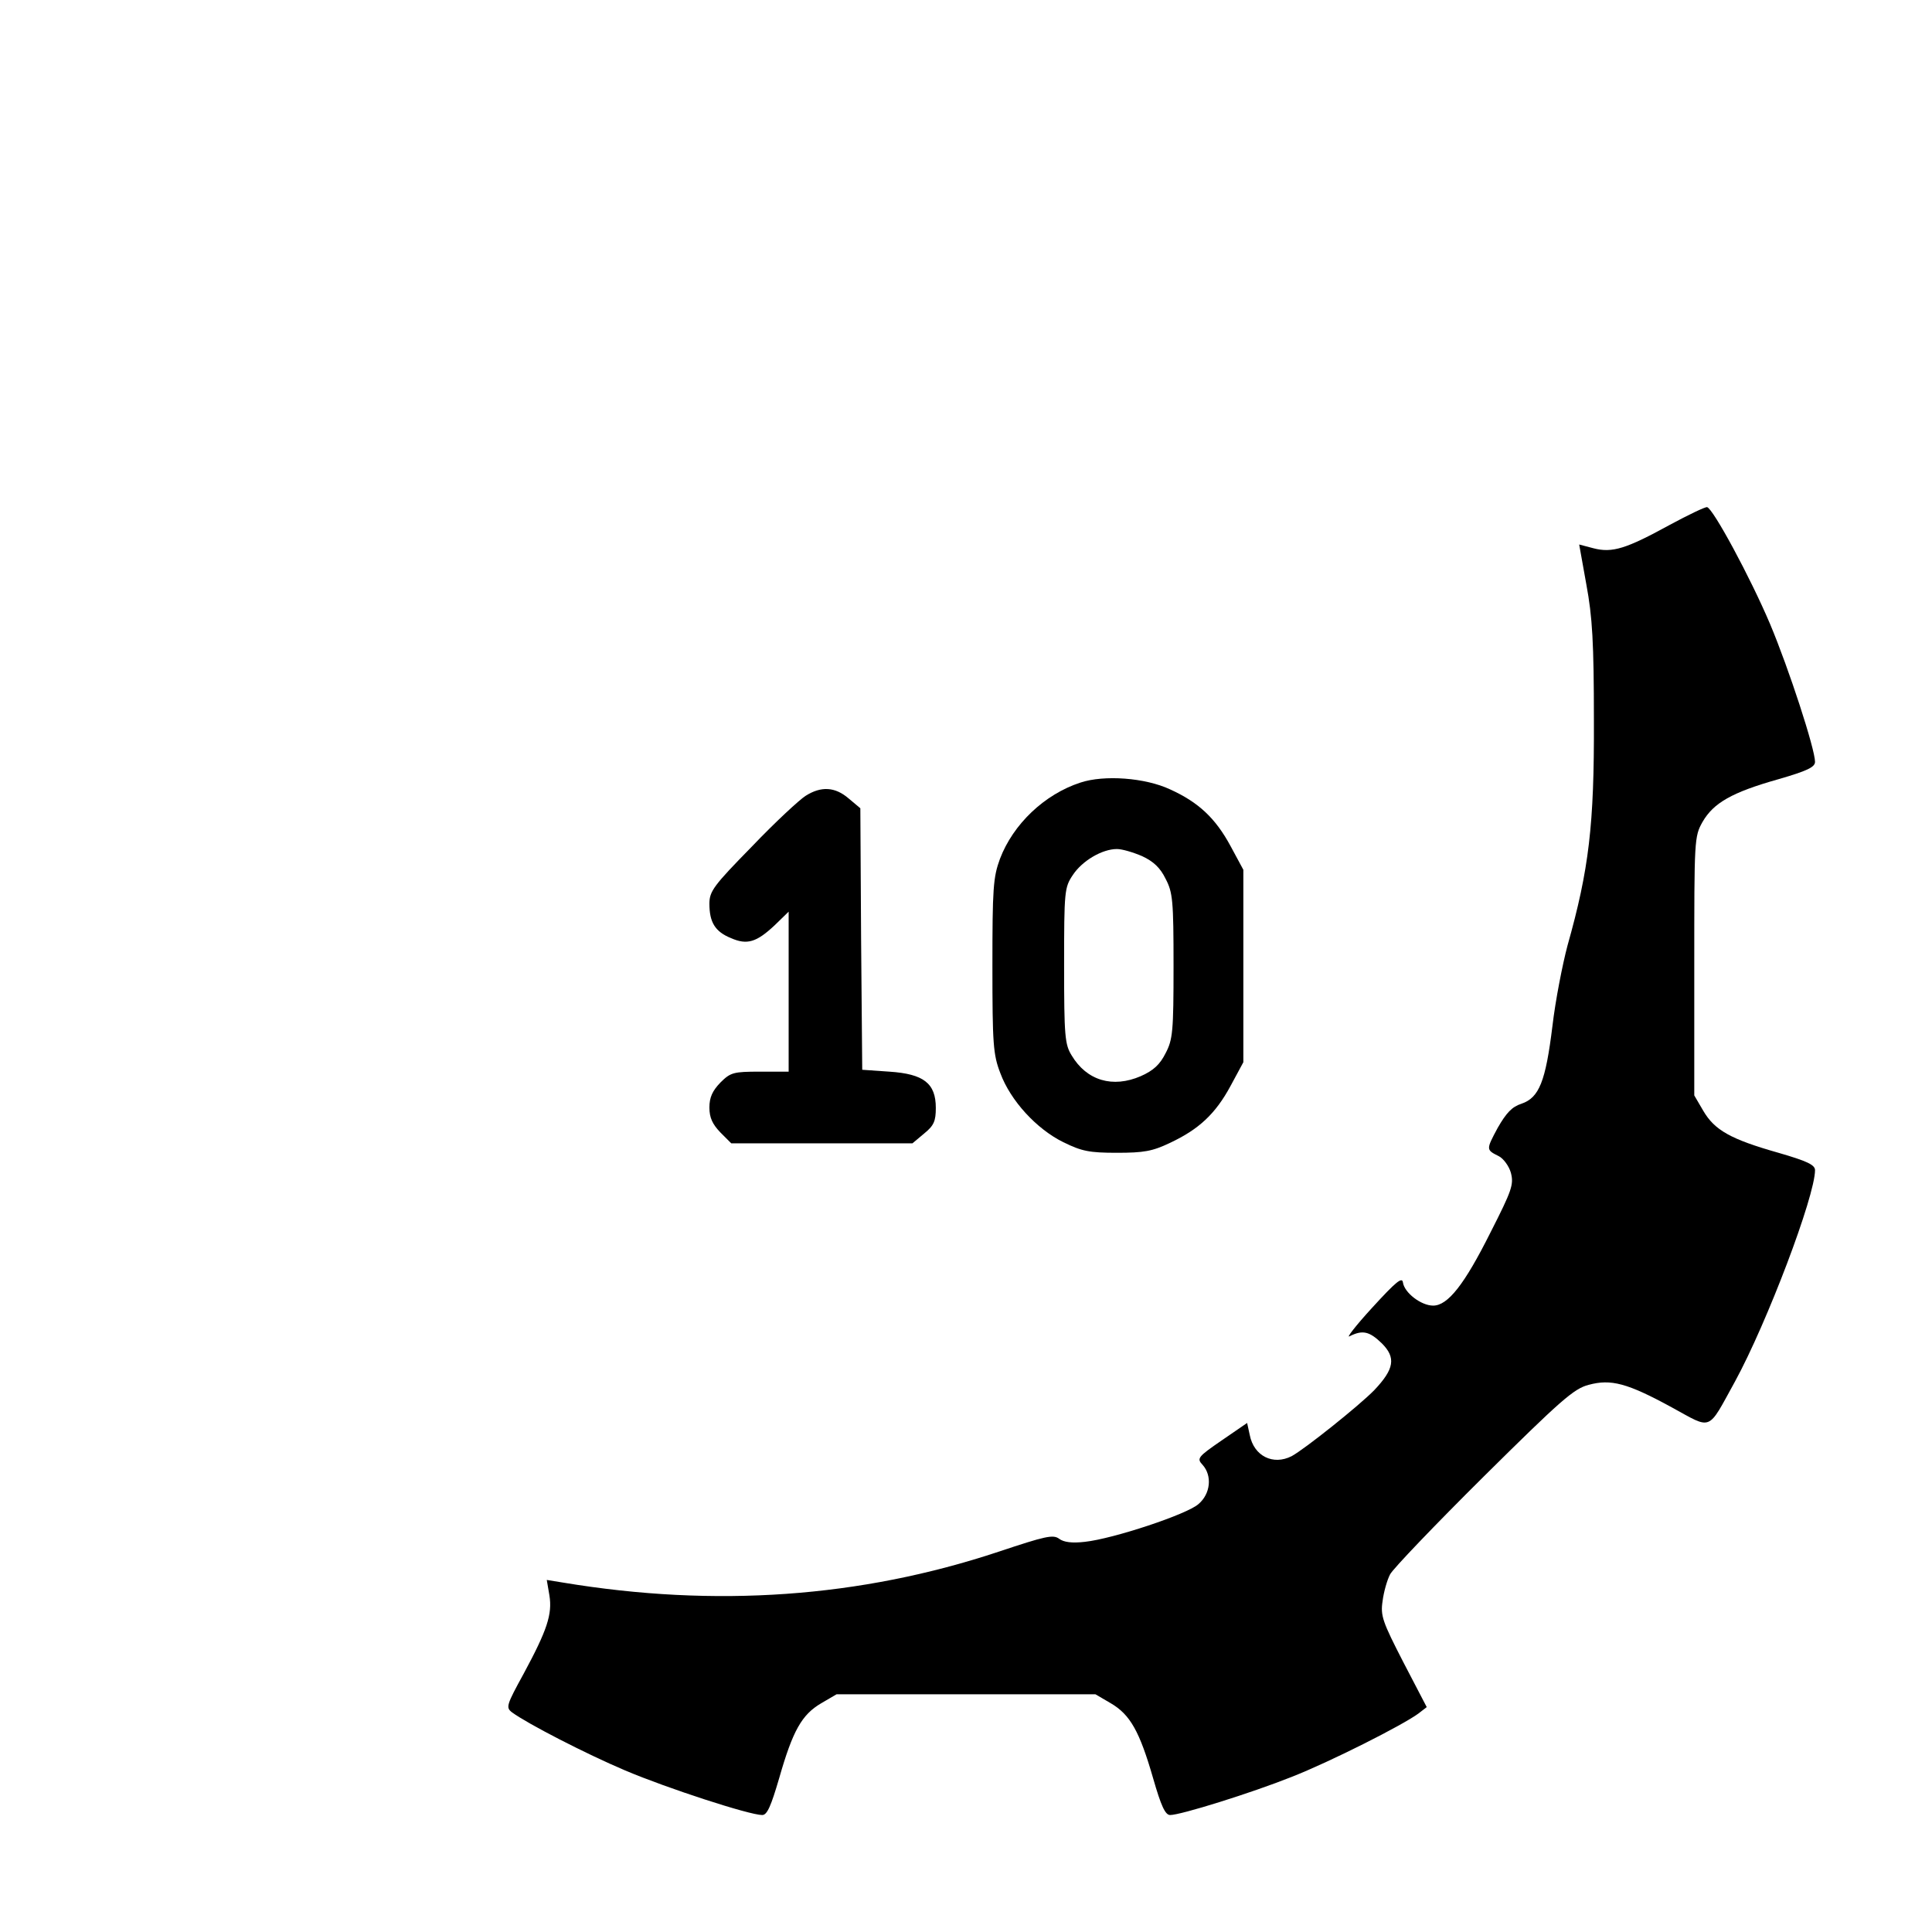
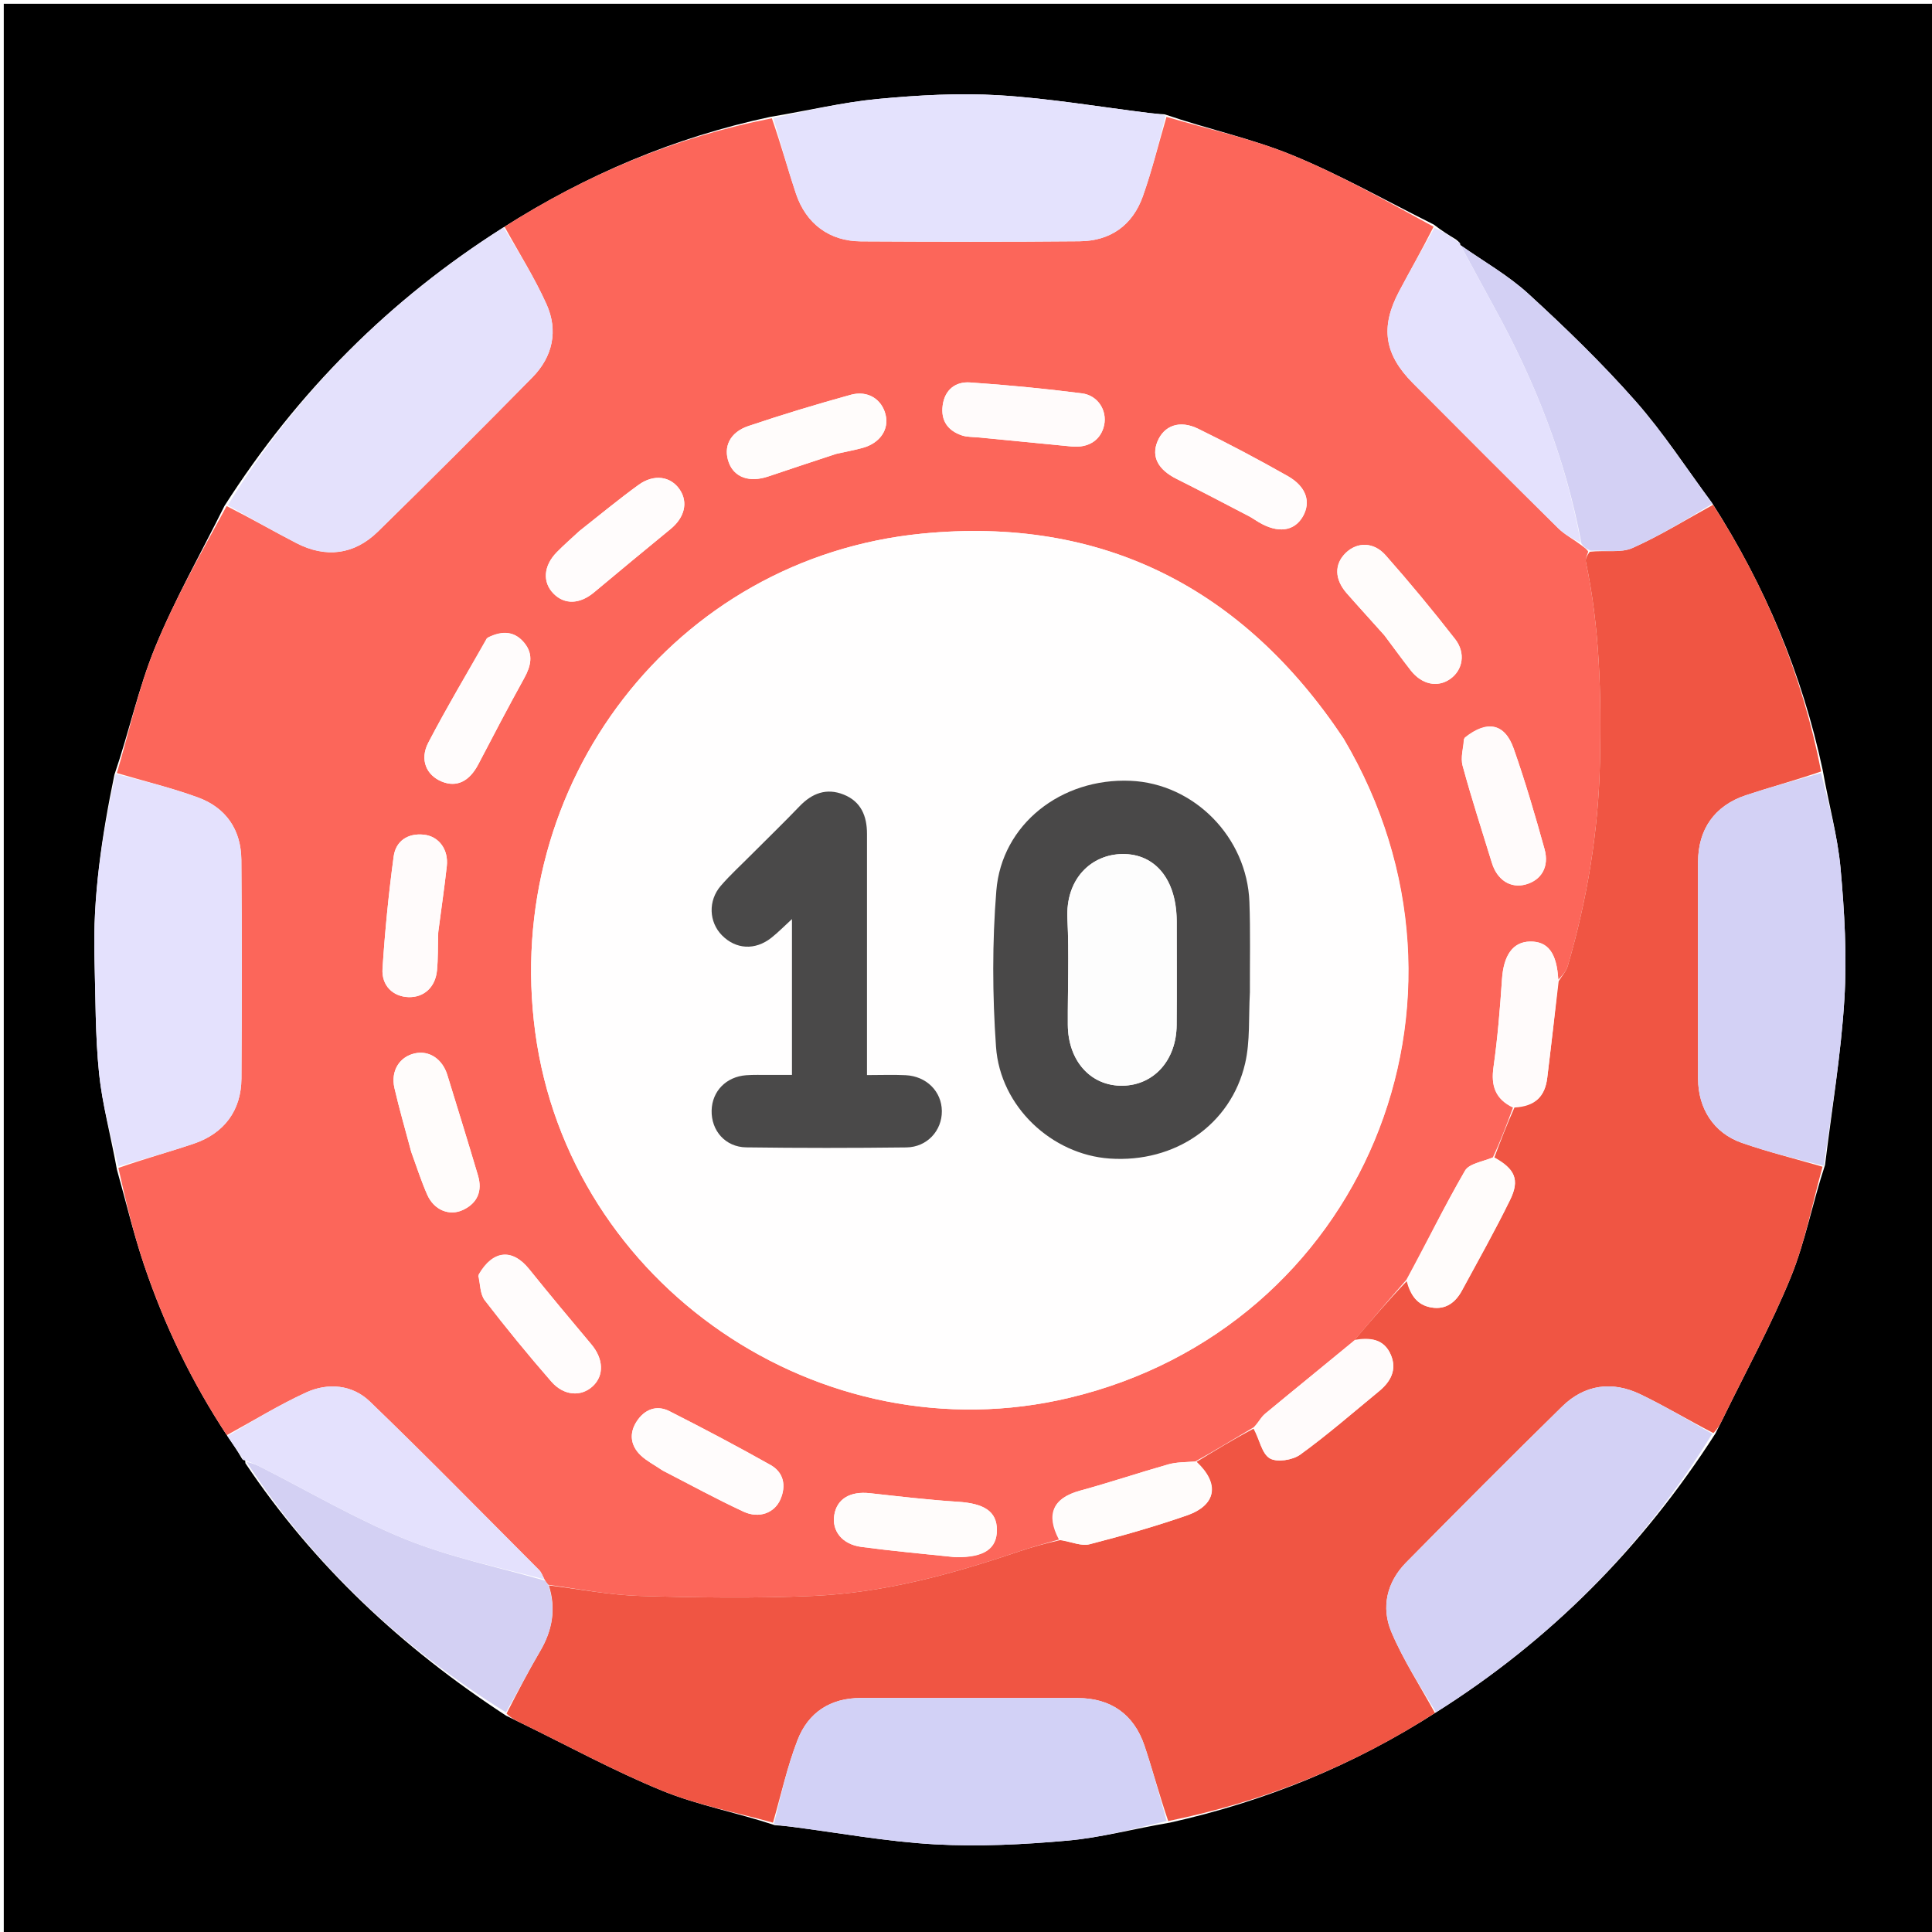
- <svg xmlns="http://www.w3.org/2000/svg" version="1.0" width="512pt" height="512pt" viewBox="0 0 512 512" preserveAspectRatio="xMidYMid meet">
-   <g transform="translate(0,512) scale(0.1,-0.1)" fill="#000000" stroke="none">
-     <path d="M4425 3729 c-115 -63 -152 -75 -202 -62 l-38 10 19 -106 c16 -86 20 -154 20 -361 1 -276 -13 -394 -70 -596 -13 -49 -32 -145 -40 -214 -18 -146 -35 -189 -82 -205 -25 -8 -40 -24 -63 -64 -31 -58 -31 -58 3 -75 12 -6 27 -26 32 -44 8 -31 3 -46 -54 -158 -69 -138 -113 -194 -152 -194 -32 0 -76 34 -80 61 -2 16 -18 3 -82 -67 -44 -48 -70 -82 -59 -75 34 17 52 13 85 -19 38 -38 33 -68 -20 -124 -40 -41 -184 -156 -219 -175 -49 -25 -100 0 -111 56 l-7 32 -67 -46 c-64 -44 -67 -48 -51 -65 26 -29 21 -77 -11 -104 -30 -27 -226 -92 -301 -100 -34 -4 -56 -1 -68 8 -16 12 -37 7 -160 -34 -367 -122 -751 -149 -1155 -82 l-43 7 7 -41 c8 -50 -6 -92 -68 -207 -46 -84 -48 -90 -31 -103 41 -30 194 -109 300 -154 111 -47 329 -118 363 -118 13 0 23 23 45 98 36 126 60 168 111 198 l41 24 343 0 343 0 41 -24 c51 -30 76 -74 112 -199 21 -73 32 -97 45 -97 28 0 214 58 322 101 102 40 294 137 336 168 l22 17 -62 119 c-55 107 -61 123 -55 162 3 24 12 56 20 71 8 15 119 131 248 259 204 202 239 233 278 243 59 16 102 5 221 -60 108 -59 93 -65 167 69 85 156 212 491 212 560 0 14 -21 24 -97 46 -127 36 -169 60 -199 111 l-24 41 0 343 c0 336 0 343 22 382 29 50 77 78 201 113 76 22 97 32 97 46 0 34 -69 246 -119 365 -53 125 -151 306 -167 310 -5 1 -49 -20 -99 -47z" />
-     <path d="M2863 3046 c-95 -31 -178 -110 -213 -202 -18 -49 -20 -78 -20 -284 0 -207 2 -235 21 -284 27 -73 96 -148 167 -183 49 -24 69 -28 142 -28 71 0 94 4 140 26 77 36 121 77 161 151 l34 63 0 255 0 255 -34 63 c-40 74 -85 116 -160 150 -66 31 -175 39 -238 18z m164 -195 c30 -14 48 -31 62 -60 19 -36 21 -58 21 -231 0 -173 -2 -195 -21 -231 -15 -30 -32 -46 -66 -61 -74 -32 -143 -12 -183 55 -18 29 -20 51 -20 238 0 198 1 207 23 240 25 38 78 69 117 69 14 0 44 -9 67 -19z" />
-     <path d="M2135 3011 c-16 -10 -81 -70 -142 -134 -102 -104 -113 -119 -113 -152 0 -49 15 -74 57 -91 43 -19 68 -11 116 34 l37 36 0 -212 0 -212 -76 0 c-70 0 -78 -2 -105 -29 -21 -22 -29 -39 -29 -66 0 -27 8 -44 29 -66 l29 -29 240 0 240 0 31 26 c26 21 31 33 31 68 0 65 -32 90 -123 96 l-72 5 -3 347 -2 346 -31 26 c-36 31 -73 33 -114 7z" />
-   </g>
+ <svg xmlns="http://www.w3.org/2000/svg" version="1.1" id="Layer_1" x="0px" y="0px" width="100%" viewBox="0 0 512 512" enable-background="new 0 0 512 512" xml:space="preserve">
+   <path fill="#000000" opacity="1" stroke="none" d=" M1,199   C1,132.667 1,66.833 1,1   C171.667,1 342.333,1 513,1   C513,171.667 513,342.333 513,513   C342.333,513 171.667,513 1,513   C1,408.5 1,304 1,199  M64.969,387.026   C64.969,387.026 64.976,387.057 65.035,387.769   C83.189,414.809 106.423,436.575 134.135,454.677   C135.443,455.317 136.75,455.961 138.06,456.598   C150.536,462.667 162.757,469.363 175.576,474.593   C184.924,478.407 195.062,480.286 205.33,483.688   C206.651,483.805 207.979,483.879 209.294,484.047   C222.1,485.682 234.864,488.05 247.721,488.769   C259.422,489.423 271.269,488.819 282.963,487.776   C291.794,486.988 300.485,484.633 310.041,483.017   C335.142,477.415 358.627,467.909 380.836,453.614   C410.779,434.698 435.148,410.227 454.615,379.875   C455.27,378.571 455.94,377.274 456.579,375.962   C462.658,363.478 469.363,351.249 474.598,338.42   C478.406,329.088 480.269,318.963 483.659,308.707   C485.437,294.083 487.88,279.499 488.779,264.821   C489.486,253.293 488.805,241.6 487.762,230.069   C486.993,221.575 484.644,213.223 483.018,203.999   C477.625,178.82 467.889,155.437 453.652,133.195   C446.953,124.178 440.818,114.663 433.409,106.273   C424.577,96.272 414.938,86.923 405.088,77.904   C399.672,72.944 393.104,69.242 387.022,64.972   C387.022,64.972 387.019,64.941 386.913,64.487   C386.748,64.173 386.49,64.035 385.835,63.453   C384.01,62.342 382.185,61.23 379.944,59.497   C367.468,53.291 355.285,46.371 342.426,41.098   C331.739,36.717 320.259,34.272 308.658,30.305   C307.337,30.194 306.01,30.128 304.695,29.966   C291.413,28.337 278.173,26.061 264.842,25.251   C254.166,24.603 243.334,25.22 232.66,26.224   C223.35,27.099 214.166,29.3 204.105,30.981   C178.861,36.377 155.464,46.239 133.162,60.429   C103.326,79.367 78.896,103.698 59.49,134.071   C53.285,146.544 46.367,158.724 41.096,171.579   C36.715,182.262 34.272,193.738 30.316,205.333   C26.986,221.441 24.557,237.651 25.042,254.166   C25.338,264.261 25.229,274.405 26.255,284.429   C27.107,292.744 29.353,300.916 30.987,309.966   C33.343,318.341 35.357,326.831 38.128,335.067   C43.512,351.068 50.769,366.22 60.458,380.863   C61.666,382.624 62.874,384.384 64.153,386.599   C64.341,386.878 64.604,387.017 64.969,387.026  z" />
+   <path fill="#FC665A" opacity="1" stroke="none" d=" M60.109,380.331   C50.769,366.22 43.512,351.068 38.128,335.067   C35.357,326.831 33.343,318.341 31.375,309.518   C38.29,307.091 44.873,305.277 51.332,303.094   C59.432,300.356 63.936,294.247 63.982,285.844   C64.086,266.515 64.118,247.184 63.96,227.856   C63.895,219.91 59.908,214.056 52.457,211.333   C45.444,208.769 38.145,206.989 30.971,204.863   C34.272,193.738 36.715,182.262 41.096,171.579   C46.367,158.724 53.285,146.544 60.058,134.107   C66.593,137.414 72.5,140.803 78.542,143.928   C86.299,147.938 93.852,147.044 100.13,140.902   C113.923,127.408 127.565,113.757 141.095,100   C146.484,94.522 147.976,87.627 144.841,80.645   C141.657,73.555 137.465,66.919 133.714,60.084   C155.464,46.239 178.861,36.377 204.547,31.341   C206.955,38.232 208.765,44.814 210.923,51.281   C213.604,59.318 219.828,63.922 228.161,63.965   C247.486,64.065 266.813,64.117 286.136,63.938   C294.287,63.862 300.156,59.681 302.874,51.997   C305.31,45.112 307.071,37.988 309.13,30.969   C320.259,34.272 331.739,36.717 342.426,41.098   C355.285,46.371 367.468,53.291 379.92,60.078   C376.85,66.176 373.725,71.65 370.778,77.218   C365.75,86.719 366.826,93.889 374.465,101.573   C387.238,114.42 400.044,127.235 412.926,139.973   C414.654,141.681 416.907,142.859 419.094,144.503   C419.893,145.119 420.516,145.515 420.898,146.204   C420.516,147.296 420.116,148.15 420.271,148.887   C423.968,166.421 424.386,184.178 424.004,201.996   C423.61,220.384 420.615,238.366 415.467,255.995   C415.043,257.448 413.879,258.684 412.958,259.619   C412.565,252.512 410.205,249.428 405.439,249.522   C400.896,249.613 398.467,253.202 398.044,259.507   C397.523,267.277 396.89,275.06 395.799,282.765   C395.094,287.747 396.202,291.258 400.954,293.533   C399.258,298.158 397.638,302.441 395.612,306.744   C392.82,307.89 389.326,308.373 388.239,310.25   C382.807,319.633 378.005,329.381 372.696,339.172   C367.934,344.592 363.458,349.839 358.786,355.35   C350.81,361.947 343.004,368.248 335.281,374.649   C334.182,375.559 333.485,376.953 332.255,378.236   C326.978,381.362 322.048,384.375 316.75,387.317   C314.119,387.505 311.771,387.464 309.609,388.077   C301.798,390.292 294.096,392.894 286.265,395.029   C278.974,397.018 277.098,401.322 280.62,407.994   C276.743,409.077 273.237,410.065 269.793,411.233   C252.103,417.234 234.103,422.125 215.385,422.937   C200.158,423.597 184.871,423.393 169.63,422.941   C161.545,422.701 153.501,421.118 145.292,419.993   C144.902,419.525 144.656,419.205 144.287,418.551   C143.745,417.502 143.455,416.658 142.889,416.09   C127.979,401.142 113.207,386.048 98.005,371.403   C93.395,366.961 86.935,366.354 81.121,369.023   C73.907,372.334 67.095,376.522 60.109,380.331  M355.963,195.568   C329.362,155.67 291.965,136.743 244.362,141.412   C178.702,147.851 132.99,207.702 141.844,273.569   C150.841,340.505 217.512,386.134 283.378,370.434   C360.988,351.933 397.256,265.316 355.963,195.568  M387.945,195.794   C387.798,198.187 387.019,200.753 387.615,202.945   C389.962,211.58 392.735,220.1 395.362,228.658   C396.767,233.238 400.336,235.502 404.347,234.387   C408.466,233.243 410.623,229.72 409.317,225.022   C406.832,216.08 404.224,207.152 401.145,198.402   C398.777,191.673 394.094,190.712 387.945,195.794  M221.831,120.207   C224.101,119.709 226.399,119.313 228.634,118.691   C233.235,117.411 235.663,113.783 234.681,109.859   C233.658,105.771 229.952,103.38 225.429,104.634   C216.332,107.157 207.279,109.881 198.337,112.903   C193.369,114.582 191.612,118.484 193.155,122.614   C194.625,126.55 198.661,127.935 203.587,126.268   C209.399,124.3 215.23,122.389 221.831,120.207  M331.44,137.05   C332.145,137.489 332.842,137.94 333.555,138.366   C338.623,141.394 342.969,140.846 345.255,136.895   C347.472,133.066 346.214,128.966 341.26,126.16   C333.472,121.749 325.549,117.549 317.508,113.619   C312.581,111.212 308.441,112.806 306.716,117.056   C305.09,121.063 306.927,124.472 311.783,126.901   C318.16,130.091 324.471,133.412 331.44,137.05  M116.149,246.812   C116.912,241.048 117.773,235.296 118.408,229.518   C118.887,225.154 116.331,221.639 112.345,221.202   C108.063,220.733 104.879,222.892 104.326,226.982   C102.992,236.844 102.016,246.771 101.371,256.702   C101.075,261.259 104.206,264.124 108.264,264.248   C112.309,264.37 115.367,261.665 115.803,257.21   C116.111,254.074 116.014,250.898 116.149,246.812  M175.74,389.793   C182.827,393.421 189.82,397.248 197.035,400.6   C201.172,402.522 205.26,400.942 206.815,397.355   C208.407,393.681 207.675,390.19 204.178,388.223   C195.367,383.265 186.417,378.541 177.398,373.97   C173.956,372.226 170.785,373.543 168.74,376.672   C166.673,379.834 167.073,383.104 169.825,385.713   C171.369,387.176 173.354,388.173 175.74,389.793  M126.741,338.134   C127.282,340.313 127.213,342.96 128.467,344.59   C134.123,351.943 140.01,359.134 146.105,366.128   C149.444,369.959 154.035,370.197 157.082,367.364   C160.155,364.508 159.93,360.093 156.71,356.265   C151.163,349.67 145.644,343.048 140.24,336.336   C135.795,330.813 130.62,331.171 126.741,338.134  M129.016,169.125   C123.816,178.335 118.399,187.431 113.51,196.804   C111.153,201.323 112.994,205.463 117.114,207.138   C121.035,208.734 124.402,207.061 126.755,202.556   C130.742,194.92 134.738,187.285 138.906,179.747   C140.662,176.57 141.435,173.511 139.043,170.49   C136.52,167.306 133.244,166.969 129.016,169.125  M253.423,412.679   C260.805,412.763 264.214,410.456 264.186,405.396   C264.16,400.543 260.813,398.421 253.836,397.982   C246.043,397.492 238.276,396.56 230.509,395.712   C225.3,395.143 221.793,397.211 221.09,401.496   C220.402,405.694 223.166,409.258 228.237,409.938   C236.31,411.02 244.429,411.751 253.423,412.679  M109.036,305.46   C110.419,309.195 111.624,313.009 113.235,316.642   C115.022,320.67 119.083,322.349 122.707,320.642   C126.572,318.822 127.876,315.579 126.673,311.526   C124.033,302.628 121.29,293.76 118.553,284.891   C117.235,280.62 113.734,278.323 109.953,279.151   C105.874,280.045 103.492,283.8 104.532,288.329   C105.794,293.822 107.385,299.24 109.036,305.46  M366.997,168.513   C369.285,171.57 371.523,174.665 373.873,177.674   C376.797,181.418 380.977,182.279 384.313,179.936   C387.641,177.598 388.517,173.082 385.616,169.36   C379.708,161.776 373.573,154.352 367.206,147.151   C364.006,143.533 359.613,143.614 356.611,146.553   C353.577,149.524 353.639,153.502 356.897,157.221   C360.069,160.841 363.332,164.381 366.997,168.513  M259.791,115.941   C267.868,116.738 275.944,117.552 284.024,118.326   C288.54,118.758 291.784,116.578 292.615,112.635   C293.417,108.833 291.003,104.791 286.729,104.244   C276.875,102.981 266.971,102.028 257.059,101.354   C253.215,101.092 250.377,103.283 249.821,107.427   C249.278,111.473 251.182,114.148 254.973,115.407   C256.201,115.814 257.579,115.77 259.791,115.941  M153.378,140.876   C151.437,142.687 149.427,144.431 147.57,146.324   C144.004,149.956 143.71,154.301 146.713,157.334   C149.642,160.292 153.666,160.127 157.411,157   C164.151,151.372 170.906,145.761 177.703,140.202   C181.406,137.173 182.414,133.16 180.16,129.781   C177.787,126.223 173.336,125.518 169.218,128.503   C163.986,132.295 158.999,136.424 153.378,140.876  z" />
+   <path fill="#F05543" opacity="1" stroke="none" d=" M317.118,387.388   C322.048,384.375 326.978,381.362 332.204,378.613   C333.771,381.516 334.405,385.227 336.503,386.474   C338.399,387.601 342.557,386.948 344.568,385.492   C351.791,380.262 358.54,374.375 365.442,368.704   C368.506,366.187 370.259,363.035 368.606,359.099   C366.796,354.791 363.051,354.373 358.983,355.087   C363.458,349.839 367.934,344.592 372.787,339.527   C373.78,343.309 375.624,345.885 379.383,346.505   C383.167,347.129 385.729,345.145 387.434,342.002   C391.757,334.028 396.211,326.113 400.196,317.97   C402.82,312.609 401.476,309.743 396.019,306.725   C397.638,302.441 399.258,298.158 401.35,293.494   C406.913,293.23 409.44,290.458 410.029,285.673   C411.08,277.127 412.053,268.572 413.059,260.021   C413.879,258.684 415.043,257.448 415.467,255.995   C420.615,238.366 423.61,220.384 424.004,201.996   C424.386,184.178 423.968,166.421 420.271,148.887   C420.116,148.15 420.516,147.296 421.288,146.222   C425.514,145.772 429.55,146.586 432.618,145.223   C439.983,141.951 446.894,137.657 453.988,133.775   C467.889,155.437 477.625,178.82 482.615,204.447   C475.695,206.831 469.123,208.599 462.676,210.746   C454.389,213.506 450.013,219.773 450.004,228.409   C449.984,247.564 449.98,266.72 450.006,285.875   C450.017,293.756 454.175,300.27 461.544,302.847   C468.575,305.307 475.838,307.104 482.999,309.192   C480.269,318.963 478.406,329.088 474.598,338.42   C469.363,351.249 462.658,363.478 456.579,375.962   C455.94,377.274 455.27,378.571 454.075,379.783   C447.272,376.269 441.138,372.576 434.711,369.497   C427.236,365.917 419.951,366.891 413.985,372.739   C400.07,386.378 386.322,400.192 372.641,414.068   C367.506,419.276 365.965,425.971 368.744,432.526   C371.897,439.964 376.373,446.84 380.274,453.961   C358.627,467.909 335.142,477.415 309.589,482.601   C307.208,475.663 305.47,469.077 303.303,462.635   C300.492,454.276 294.318,450.011 285.609,450.004   C266.443,449.986 247.277,450.016 228.111,449.989   C220.027,449.978 214.191,453.848 211.366,461.111   C208.612,468.19 206.975,475.704 204.848,483.027   C195.062,480.286 184.924,478.407 175.576,474.593   C162.757,469.363 150.536,462.667 138.06,456.598   C136.75,455.961 135.443,455.317 134.237,454.118   C137.255,448.234 140.042,442.832 143.123,437.605   C146.394,432.054 147.416,426.327 145.438,420.141   C153.501,421.118 161.545,422.701 169.63,422.941   C184.871,423.393 200.158,423.597 215.385,422.937   C234.103,422.125 252.103,417.234 269.793,411.233   C273.237,410.065 276.743,409.077 280.957,408.146   C284.056,408.649 286.618,409.788 288.745,409.24   C297.414,407.007 306.052,404.55 314.506,401.612   C322.434,398.857 323.3,393.142 317.118,387.388  z" />
+   <path fill="#D3D1F5" opacity="1" stroke="none" d=" M380.555,453.787   C376.373,446.84 371.897,439.964 368.744,432.526   C365.965,425.971 367.506,419.276 372.641,414.068   C386.322,400.192 400.07,386.378 413.985,372.739   C419.951,366.891 427.236,365.917 434.711,369.497   C441.138,372.576 447.272,376.269 453.758,379.963   C435.148,410.227 410.779,434.698 380.555,453.787  z" />
+   <path fill="#E4E1FC" opacity="1" stroke="none" d=" M133.438,60.256   C137.465,66.919 141.657,73.555 144.841,80.645   C147.976,87.627 146.484,94.522 141.095,100   C127.565,113.757 113.923,127.408 100.13,140.902   C93.852,147.044 86.299,147.938 78.542,143.928   C72.5,140.803 66.593,137.414 60.367,133.9   C78.896,103.698 103.326,79.367 133.438,60.256  z" />
+   <path fill="#D3D1F5" opacity="1" stroke="none" d=" M483.329,308.949   C475.838,307.104 468.575,305.307 461.544,302.847   C454.175,300.27 450.017,293.756 450.006,285.875   C449.98,266.72 449.984,247.564 450.004,228.409   C450.013,219.773 454.389,213.506 462.676,210.746   C469.123,208.599 475.695,206.831 482.606,204.852   C484.644,213.223 486.993,221.575 487.762,230.069   C488.805,241.6 489.486,253.293 488.779,264.821   C487.88,279.499 485.437,294.083 483.329,308.949  z" />
+   <path fill="#D2D1F6" opacity="1" stroke="none" d=" M205.089,483.358   C206.975,475.704 208.612,468.19 211.366,461.111   C214.191,453.848 220.027,449.978 228.111,449.989   C247.277,450.016 266.443,449.986 285.609,450.004   C294.318,450.011 300.492,454.276 303.303,462.635   C305.47,469.077 307.208,475.663 309.187,482.58   C300.485,484.633 291.794,486.988 282.963,487.776   C271.269,488.819 259.422,489.423 247.721,488.769   C234.864,488.05 222.1,485.682 209.294,484.047   C207.979,483.879 206.651,483.805 205.089,483.358  z" />
+   <path fill="#E4E1FD" opacity="1" stroke="none" d=" M30.644,205.098   C38.145,206.989 45.444,208.769 52.457,211.333   C59.908,214.056 63.895,219.91 63.96,227.856   C64.118,247.184 64.086,266.515 63.982,285.844   C63.936,294.247 59.432,300.356 51.332,303.094   C44.873,305.277 38.29,307.091 31.372,309.11   C29.353,300.916 27.107,292.744 26.255,284.429   C25.229,274.405 25.338,264.261 25.042,254.166   C24.557,237.651 26.986,221.441 30.644,205.098  z" />
+   <path fill="#E4E2FD" opacity="1" stroke="none" d=" M308.894,30.637   C307.071,37.988 305.31,45.112 302.874,51.997   C300.156,59.681 294.287,63.862 286.136,63.938   C266.813,64.117 247.486,64.065 228.161,63.965   C219.828,63.922 213.604,59.318 210.923,51.281   C208.765,44.814 206.955,38.232 204.958,31.308   C214.166,29.3 223.35,27.099 232.66,26.224   C243.334,25.22 254.166,24.603 264.842,25.251   C278.173,26.061 291.413,28.337 304.695,29.966   C306.01,30.128 307.337,30.194 308.894,30.637  z" />
+   <path fill="#D3D0F3" opacity="1" stroke="none" d=" M145.292,419.993   C147.416,426.327 146.394,432.054 143.123,437.605   C140.042,442.832 137.255,448.234 134.077,453.792   C106.423,436.575 83.189,414.809 65.358,387.459   C66.871,387.712 68.077,388.247 69.252,388.843   C81.944,395.272 94.28,402.58 107.423,407.891   C119.295,412.688 132.047,415.306 144.411,418.884   C144.656,419.205 144.902,419.525 145.292,419.993  z" />
+   <path fill="#D3D0F4" opacity="1" stroke="none" d=" M453.82,133.485   C446.894,137.657 439.983,141.951 432.618,145.223   C429.55,146.586 425.514,145.772 421.529,145.929   C420.516,145.515 419.893,145.119 419.107,144.075   C414.889,121.474 406.757,101.032 396.038,81.544   C393.011,76.039 390.048,70.498 387.055,64.973   C393.104,69.242 399.672,72.944 405.088,77.904   C414.938,86.923 424.577,96.272 433.409,106.273   C440.818,114.663 446.953,124.178 453.82,133.485  z" />
+   <path fill="#E4E1FD" opacity="1" stroke="none" d=" M387.038,64.973   C390.048,70.498 393.011,76.039 396.038,81.544   C406.757,101.032 414.889,121.474 418.93,143.854   C416.907,142.859 414.654,141.681 412.926,139.973   C400.044,127.235 387.238,114.42 374.465,101.573   C366.826,93.889 365.75,86.719 370.778,77.218   C373.725,71.65 376.85,66.176 380.127,60.388   C382.185,61.23 384.01,62.342 386.083,63.951   C386.506,64.689 386.736,64.853 387.019,64.941   C387.019,64.941 387.022,64.972 387.038,64.973  z" />
+   <path fill="#E4E1FD" opacity="1" stroke="none" d=" M144.287,418.551   C132.047,415.306 119.295,412.688 107.423,407.891   C94.28,402.58 81.944,395.272 69.252,388.843   C68.077,388.247 66.871,387.712 65.328,387.103   C64.976,387.057 64.969,387.026 64.864,386.83   C64.586,386.399 64.361,386.236 64.083,386.145   C62.874,384.384 61.666,382.624 60.283,380.597   C67.095,376.522 73.907,372.334 81.121,369.023   C86.935,366.354 93.395,366.961 98.005,371.403   C113.207,386.048 127.979,401.142 142.889,416.09   C143.455,416.658 143.745,417.502 144.287,418.551  z" />
+   <path fill="#D3D0F3" opacity="1" stroke="none" d=" M64.118,386.372   C64.361,386.236 64.586,386.399 64.85,386.826   C64.604,387.017 64.341,386.878 64.118,386.372  z" />
+   <path fill="#D3D0F4" opacity="1" stroke="none" d=" M386.966,64.714   C386.736,64.853 386.506,64.689 386.234,64.26   C386.49,64.035 386.748,64.173 386.966,64.714  z" />
+   <path fill="#FFFEFE" opacity="1" stroke="none" d=" M356.148,195.882   C397.256,265.316 360.988,351.933 283.378,370.434   C217.512,386.134 150.841,340.505 141.844,273.569   C132.99,207.702 178.702,147.851 244.362,141.412   C291.965,136.743 329.362,155.67 356.148,195.882  M331.235,262.499   C331.207,254.679 331.392,246.851 331.107,239.041   C330.48,221.848 316.436,207.65 299.607,206.921   C281.287,206.127 265.457,218.409 264.036,236.06   C262.932,249.768 262.988,263.686 263.953,277.411   C265.072,293.319 278.771,305.976 294.093,307.029   C311.33,308.215 326.179,298.125 329.968,281.821   C331.336,275.933 330.866,269.618 331.235,262.499  M199.054,226.554   C196.363,229.274 193.51,231.855 191.018,234.747   C187.598,238.717 187.866,244.359 191.337,247.879   C195.019,251.612 200.117,251.913 204.414,248.524   C206.169,247.14 207.74,245.523 209.879,243.57   C209.879,257.702 209.879,271.052 209.879,284.866   C207.663,284.866 205.703,284.858 203.743,284.868   C201.746,284.878 199.742,284.799 197.755,284.946   C192.434,285.337 188.709,289.188 188.589,294.293   C188.464,299.633 192.222,303.988 197.767,304.064   C211.908,304.257 226.055,304.248 240.197,304.078   C245.689,304.012 249.651,299.628 249.602,294.44   C249.553,289.263 245.553,285.209 240.006,284.937   C236.736,284.777 233.452,284.908 229.76,284.908   C229.76,282.489 229.76,280.691 229.76,278.893   C229.759,259.59 229.751,240.286 229.762,220.983   C229.765,216.265 228.189,212.411 223.576,210.569   C219.02,208.75 215.202,210.215 211.884,213.675   C207.853,217.877 203.671,221.934 199.054,226.554  z" />
+   <path fill="#FFFBFB" opacity="1" stroke="none" d=" M412.958,259.619   C412.053,268.572 411.08,277.127 410.029,285.673   C409.44,290.458 406.913,293.23 401.427,293.152   C396.202,291.258 395.094,287.747 395.799,282.765   C396.89,275.06 397.523,267.277 398.044,259.507   C398.467,253.202 400.896,249.613 405.439,249.522   C410.205,249.428 412.565,252.512 412.958,259.619  z" />
+   <path fill="#FFFBFB" opacity="1" stroke="none" d=" M388.16,195.468   C394.094,190.712 398.777,191.673 401.145,198.402   C404.224,207.152 406.832,216.08 409.317,225.022   C410.623,229.72 408.466,233.243 404.347,234.387   C400.336,235.502 396.767,233.238 395.362,228.658   C392.735,220.1 389.962,211.58 387.615,202.945   C387.019,200.753 387.798,198.187 388.16,195.468  z" />
+   <path fill="#FFFCFB" opacity="1" stroke="none" d=" M316.75,387.317   C323.3,393.142 322.434,398.857 314.506,401.612   C306.052,404.55 297.414,407.007 288.745,409.24   C286.618,409.788 284.056,408.649 281.358,408.133   C277.098,401.322 278.974,397.018 286.265,395.029   C294.096,392.894 301.798,390.292 309.609,388.077   C311.771,387.464 314.119,387.505 316.75,387.317  z" />
+   <path fill="#FFFBFB" opacity="1" stroke="none" d=" M358.786,355.35   C363.051,354.373 366.796,354.791 368.606,359.099   C370.259,363.035 368.506,366.187 365.442,368.704   C358.54,374.375 351.791,380.262 344.568,385.492   C342.557,386.948 338.399,387.601 336.503,386.474   C334.405,385.227 333.771,381.516 332.551,378.5   C333.485,376.953 334.182,375.559 335.281,374.649   C343.004,368.248 350.81,361.947 358.786,355.35  z" />
+   <path fill="#FFFCFB" opacity="1" stroke="none" d=" M221.442,120.33   C215.23,122.389 209.399,124.3 203.587,126.268   C198.661,127.935 194.625,126.55 193.155,122.614   C191.612,118.484 193.369,114.582 198.337,112.903   C207.279,109.881 216.332,107.157 225.429,104.634   C229.952,103.38 233.658,105.771 234.681,109.859   C235.663,113.783 233.235,117.411 228.634,118.691   C226.399,119.313 224.101,119.709 221.442,120.33  z" />
+   <path fill="#FFFCFC" opacity="1" stroke="none" d=" M331.125,136.863   C324.471,133.412 318.16,130.091 311.783,126.901   C306.927,124.472 305.09,121.063 306.716,117.056   C308.441,112.806 312.581,111.212 317.508,113.619   C325.549,117.549 333.472,121.749 341.26,126.16   C346.214,128.966 347.472,133.066 345.255,136.895   C342.969,140.846 338.623,141.394 333.555,138.366   C332.842,137.94 332.145,137.489 331.125,136.863  z" />
+   <path fill="#FFFBFB" opacity="1" stroke="none" d=" M116.123,247.276   C116.014,250.898 116.111,254.074 115.803,257.21   C115.367,261.665 112.309,264.37 108.264,264.248   C104.206,264.124 101.075,261.259 101.371,256.702   C102.016,246.771 102.992,236.844 104.326,226.982   C104.879,222.892 108.063,220.733 112.345,221.202   C116.331,221.639 118.887,225.154 118.408,229.518   C117.773,235.296 116.912,241.048 116.123,247.276  z" />
+   <path fill="#FFFCFC" opacity="1" stroke="none" d=" M175.441,389.586   C173.354,388.173 171.369,387.176 169.825,385.713   C167.073,383.104 166.673,379.834 168.74,376.672   C170.785,373.543 173.956,372.226 177.398,373.97   C186.417,378.541 195.367,383.265 204.178,388.223   C207.675,390.19 208.407,393.681 206.815,397.355   C205.26,400.942 201.172,402.522 197.035,400.6   C189.82,397.248 182.827,393.421 175.441,389.586  z" />
+   <path fill="#FFFCFC" opacity="1" stroke="none" d=" M126.826,337.779   C130.62,331.171 135.795,330.813 140.24,336.336   C145.644,343.048 151.163,349.67 156.71,356.265   C159.93,360.093 160.155,364.508 157.082,367.364   C154.035,370.197 149.444,369.959 146.105,366.128   C140.01,359.134 134.123,351.943 128.467,344.59   C127.213,342.96 127.282,340.313 126.826,337.779  z" />
+   <path fill="#FFFCFC" opacity="1" stroke="none" d=" M129.346,168.912   C133.244,166.969 136.52,167.306 139.043,170.49   C141.435,173.511 140.662,176.57 138.906,179.747   C134.738,187.285 130.742,194.92 126.755,202.556   C124.402,207.061 121.035,208.734 117.114,207.138   C112.994,205.463 111.153,201.323 113.51,196.804   C118.399,187.431 123.816,178.335 129.346,168.912  z" />
+   <path fill="#FFFCFB" opacity="1" stroke="none" d=" M252.976,412.655   C244.429,411.751 236.31,411.02 228.237,409.938   C223.166,409.258 220.402,405.694 221.09,401.496   C221.793,397.211 225.3,395.143 230.509,395.712   C238.276,396.56 246.043,397.492 253.836,397.982   C260.813,398.421 264.16,400.543 264.186,405.396   C264.214,410.456 260.805,412.763 252.976,412.655  z" />
+   <path fill="#FFFCFB" opacity="1" stroke="none" d=" M395.612,306.744   C401.476,309.743 402.82,312.609 400.196,317.97   C396.211,326.113 391.757,334.028 387.434,342.002   C385.729,345.145 383.167,347.129 379.383,346.505   C375.624,345.885 373.78,343.309 373.073,339.355   C378.005,329.381 382.807,319.633 388.239,310.25   C389.326,308.373 392.82,307.89 395.612,306.744  z" />
+   <path fill="#FFFCFB" opacity="1" stroke="none" d=" M108.934,305.075   C107.385,299.24 105.794,293.822 104.532,288.329   C103.492,283.8 105.874,280.045 109.953,279.151   C113.734,278.323 117.235,280.62 118.553,284.891   C121.29,293.76 124.033,302.628 126.673,311.526   C127.876,315.579 126.572,318.822 122.707,320.642   C119.083,322.349 115.022,320.67 113.235,316.642   C111.624,313.009 110.419,309.195 108.934,305.075  z" />
+   <path fill="#FFFCFB" opacity="1" stroke="none" d=" M366.776,168.235   C363.332,164.381 360.069,160.841 356.897,157.221   C353.639,153.502 353.577,149.524 356.611,146.553   C359.613,143.614 364.006,143.533 367.206,147.151   C373.573,154.352 379.708,161.776 385.616,169.36   C388.517,173.082 387.641,177.598 384.313,179.936   C380.977,182.279 376.797,181.418 373.873,177.674   C371.523,174.665 369.285,171.57 366.776,168.235  z" />
+   <path fill="#FFFBFB" opacity="1" stroke="none" d=" M259.34,115.936   C257.579,115.77 256.201,115.814 254.973,115.407   C251.182,114.148 249.278,111.473 249.821,107.427   C250.377,103.283 253.215,101.092 257.059,101.354   C266.971,102.028 276.875,102.981 286.729,104.244   C291.003,104.791 293.417,108.833 292.615,112.635   C291.784,116.578 288.54,118.758 284.024,118.326   C275.944,117.552 267.868,116.738 259.34,115.936  z" />
+   <path fill="#FFFCFC" opacity="1" stroke="none" d=" M153.642,140.642   C158.999,136.424 163.986,132.295 169.218,128.503   C173.336,125.518 177.787,126.223 180.16,129.781   C182.414,133.16 181.406,137.173 177.703,140.202   C170.906,145.761 164.151,151.372 157.411,157   C153.666,160.127 149.642,160.292 146.713,157.334   C143.71,154.301 144.004,149.956 147.57,146.324   C149.427,144.431 151.437,142.687 153.642,140.642  z" />
+   <path fill="#494848" opacity="1" stroke="none" d=" M331.235,262.999   C330.866,269.618 331.336,275.933 329.968,281.821   C326.179,298.125 311.33,308.215 294.093,307.029   C278.771,305.976 265.072,293.319 263.953,277.411   C262.988,263.686 262.932,249.768 264.036,236.06   C265.457,218.409 281.287,206.127 299.607,206.921   C316.436,207.65 330.48,221.848 331.107,239.041   C331.392,246.851 331.207,254.679 331.235,262.999  M311.837,243.733   C311.733,233.1 306.173,226.227 297.442,226.329   C289.426,226.423 282.332,232.651 282.878,243.557   C283.344,252.865 282.939,262.215 282.985,271.546   C283.033,281.184 289.097,287.882 297.536,287.724   C305.808,287.57 311.749,280.961 311.82,271.675   C311.889,262.678 311.836,253.679 311.837,243.733  z" />
+   <path fill="#4A4949" opacity="1" stroke="none" d=" M199.304,226.304   C203.671,221.934 207.853,217.877 211.884,213.675   C215.202,210.215 219.02,208.75 223.576,210.569   C228.189,212.411 229.765,216.265 229.762,220.983   C229.751,240.286 229.759,259.59 229.76,278.893   C229.76,280.691 229.76,282.489 229.76,284.908   C233.452,284.908 236.736,284.777 240.006,284.937   C245.553,285.209 249.553,289.263 249.602,294.44   C249.651,299.628 245.689,304.012 240.197,304.078   C226.055,304.248 211.908,304.257 197.767,304.064   C192.222,303.988 188.464,299.633 188.589,294.293   C188.709,289.188 192.434,285.337 197.755,284.946   C199.742,284.799 201.746,284.878 203.743,284.868   C205.703,284.858 207.663,284.866 209.879,284.866   C209.879,271.052 209.879,257.702 209.879,243.57   C207.74,245.523 206.169,247.14 204.414,248.524   C200.117,251.913 195.019,251.612 191.337,247.879   C187.866,244.359 187.598,238.717 191.018,234.747   C193.51,231.855 196.363,229.274 199.304,226.304  z" />
+   <path fill="#FDFDFD" opacity="1" stroke="none" d=" M311.837,244.207   C311.836,253.679 311.889,262.678 311.82,271.675   C311.749,280.961 305.808,287.57 297.536,287.724   C289.097,287.882 283.033,281.184 282.985,271.546   C282.939,262.215 283.344,252.865 282.878,243.557   C282.332,232.651 289.426,226.423 297.442,226.329   C306.173,226.227 311.733,233.1 311.837,244.207  z" />
</svg>
